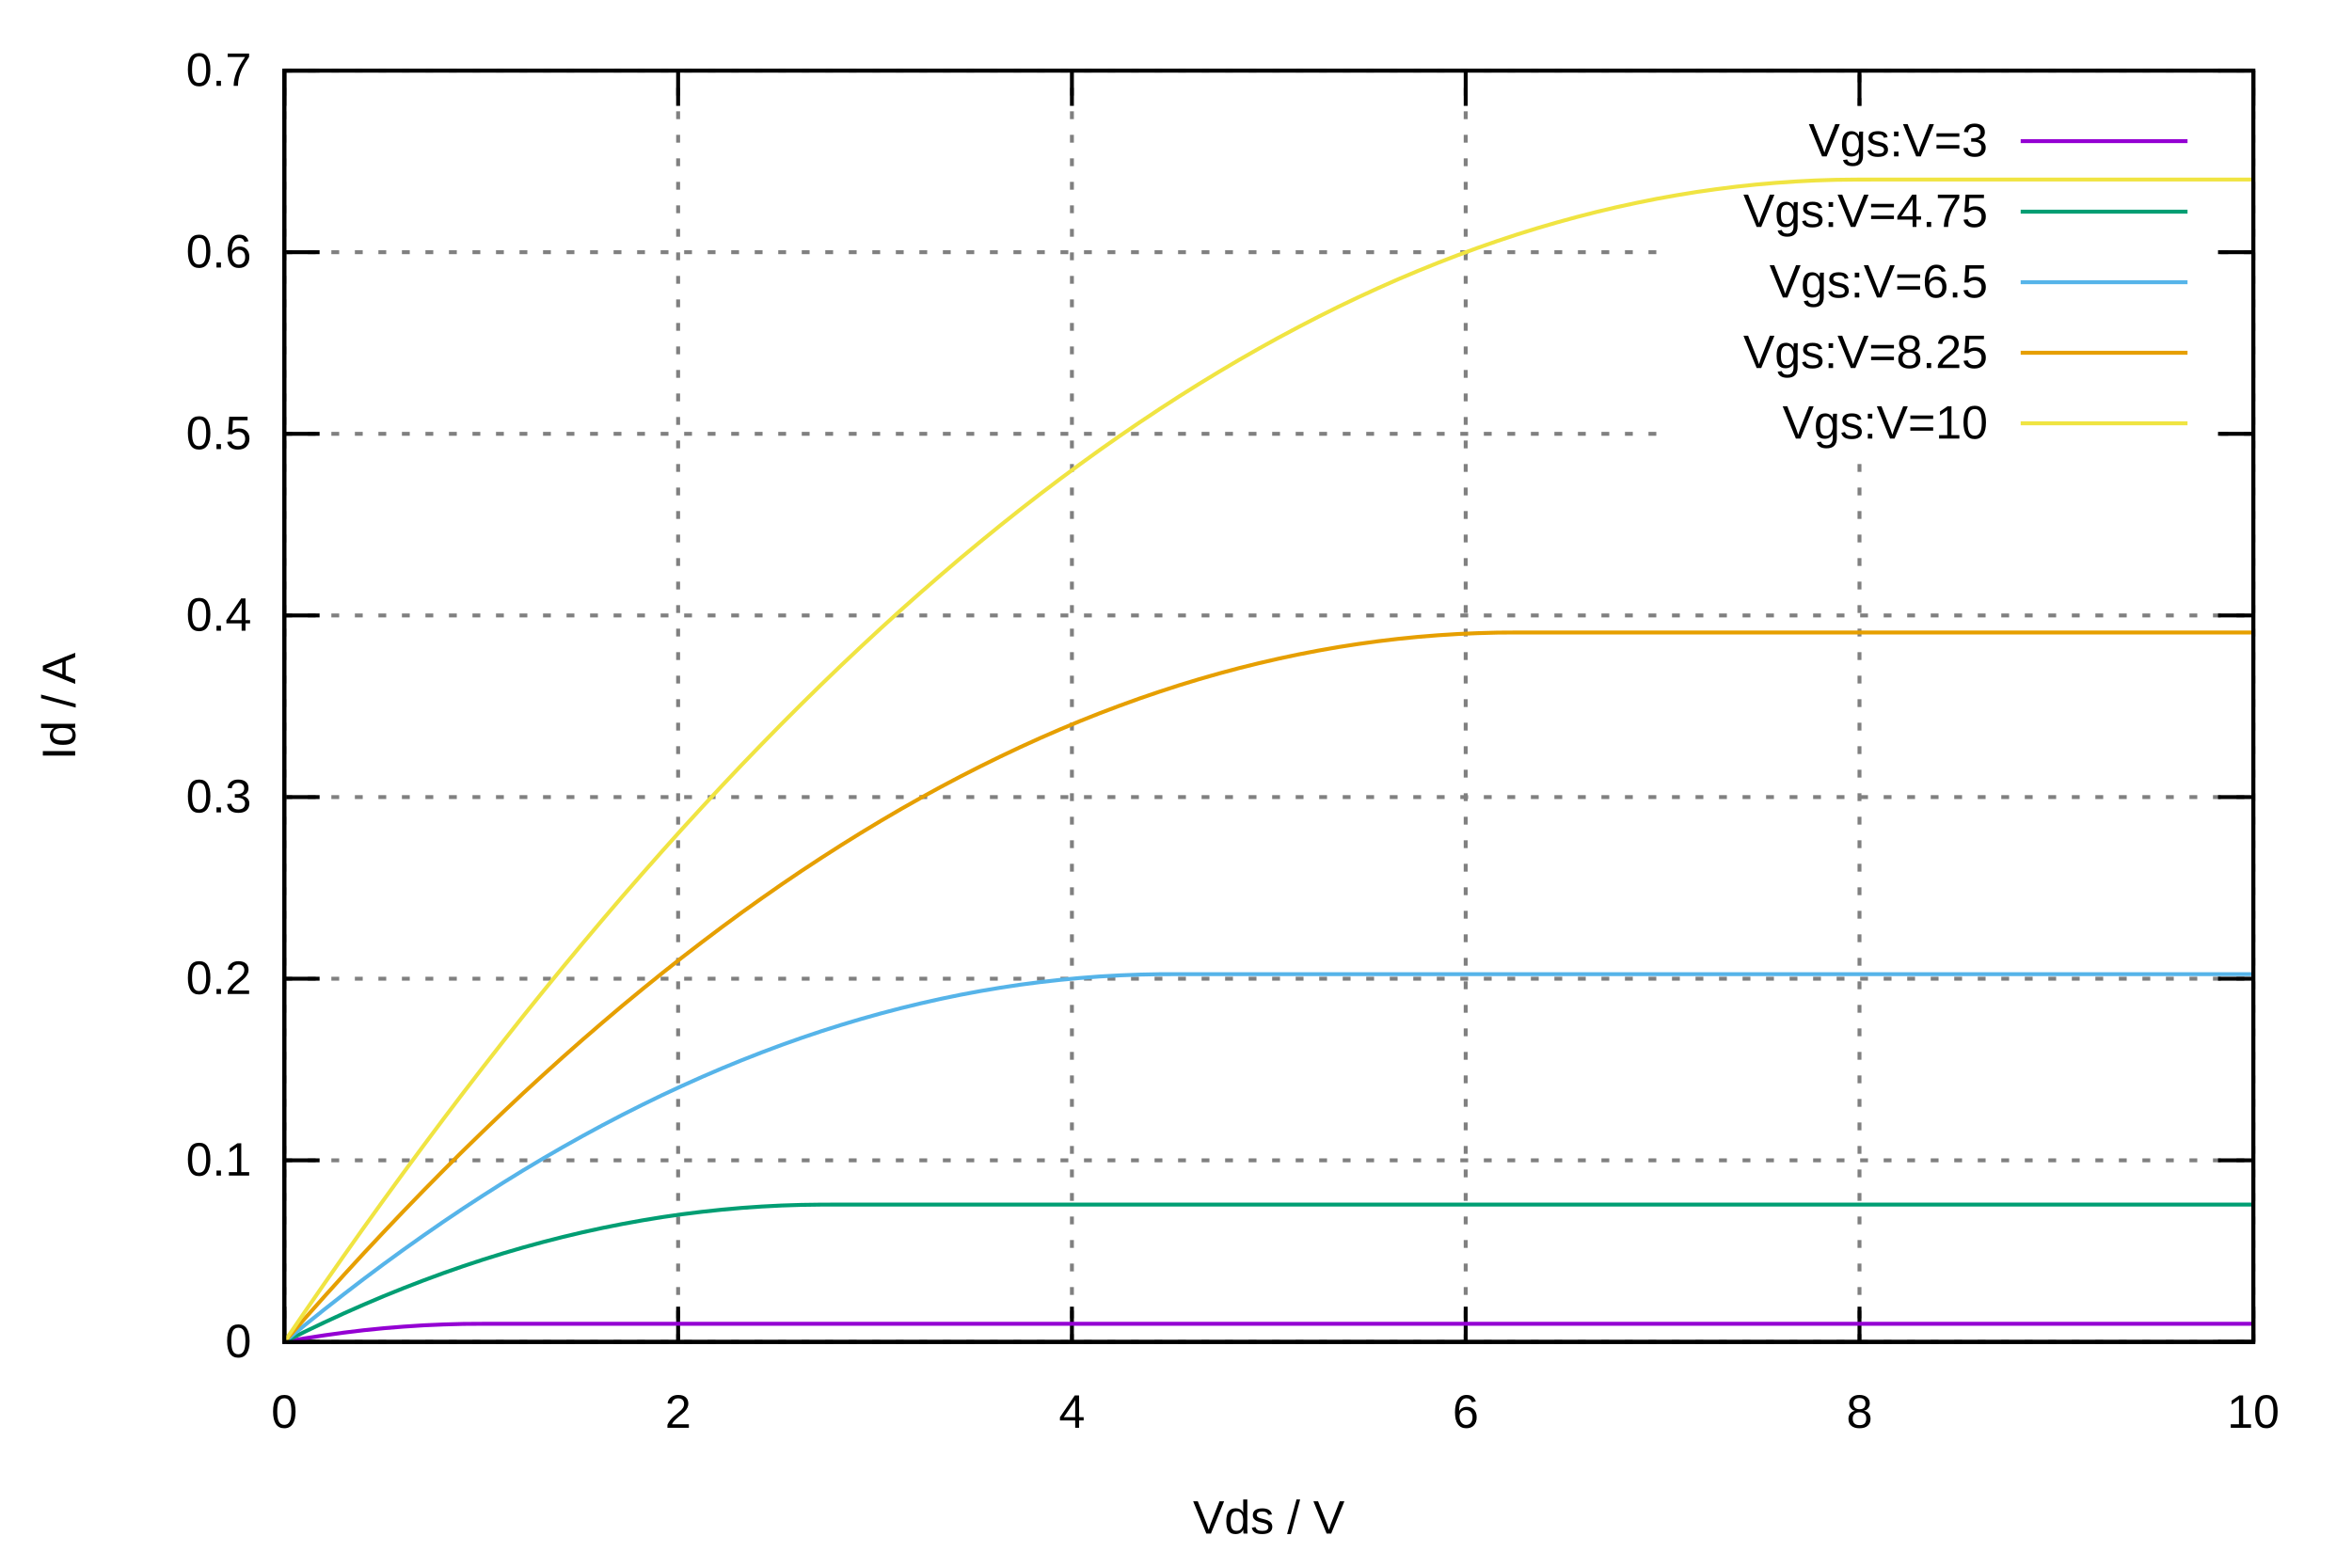
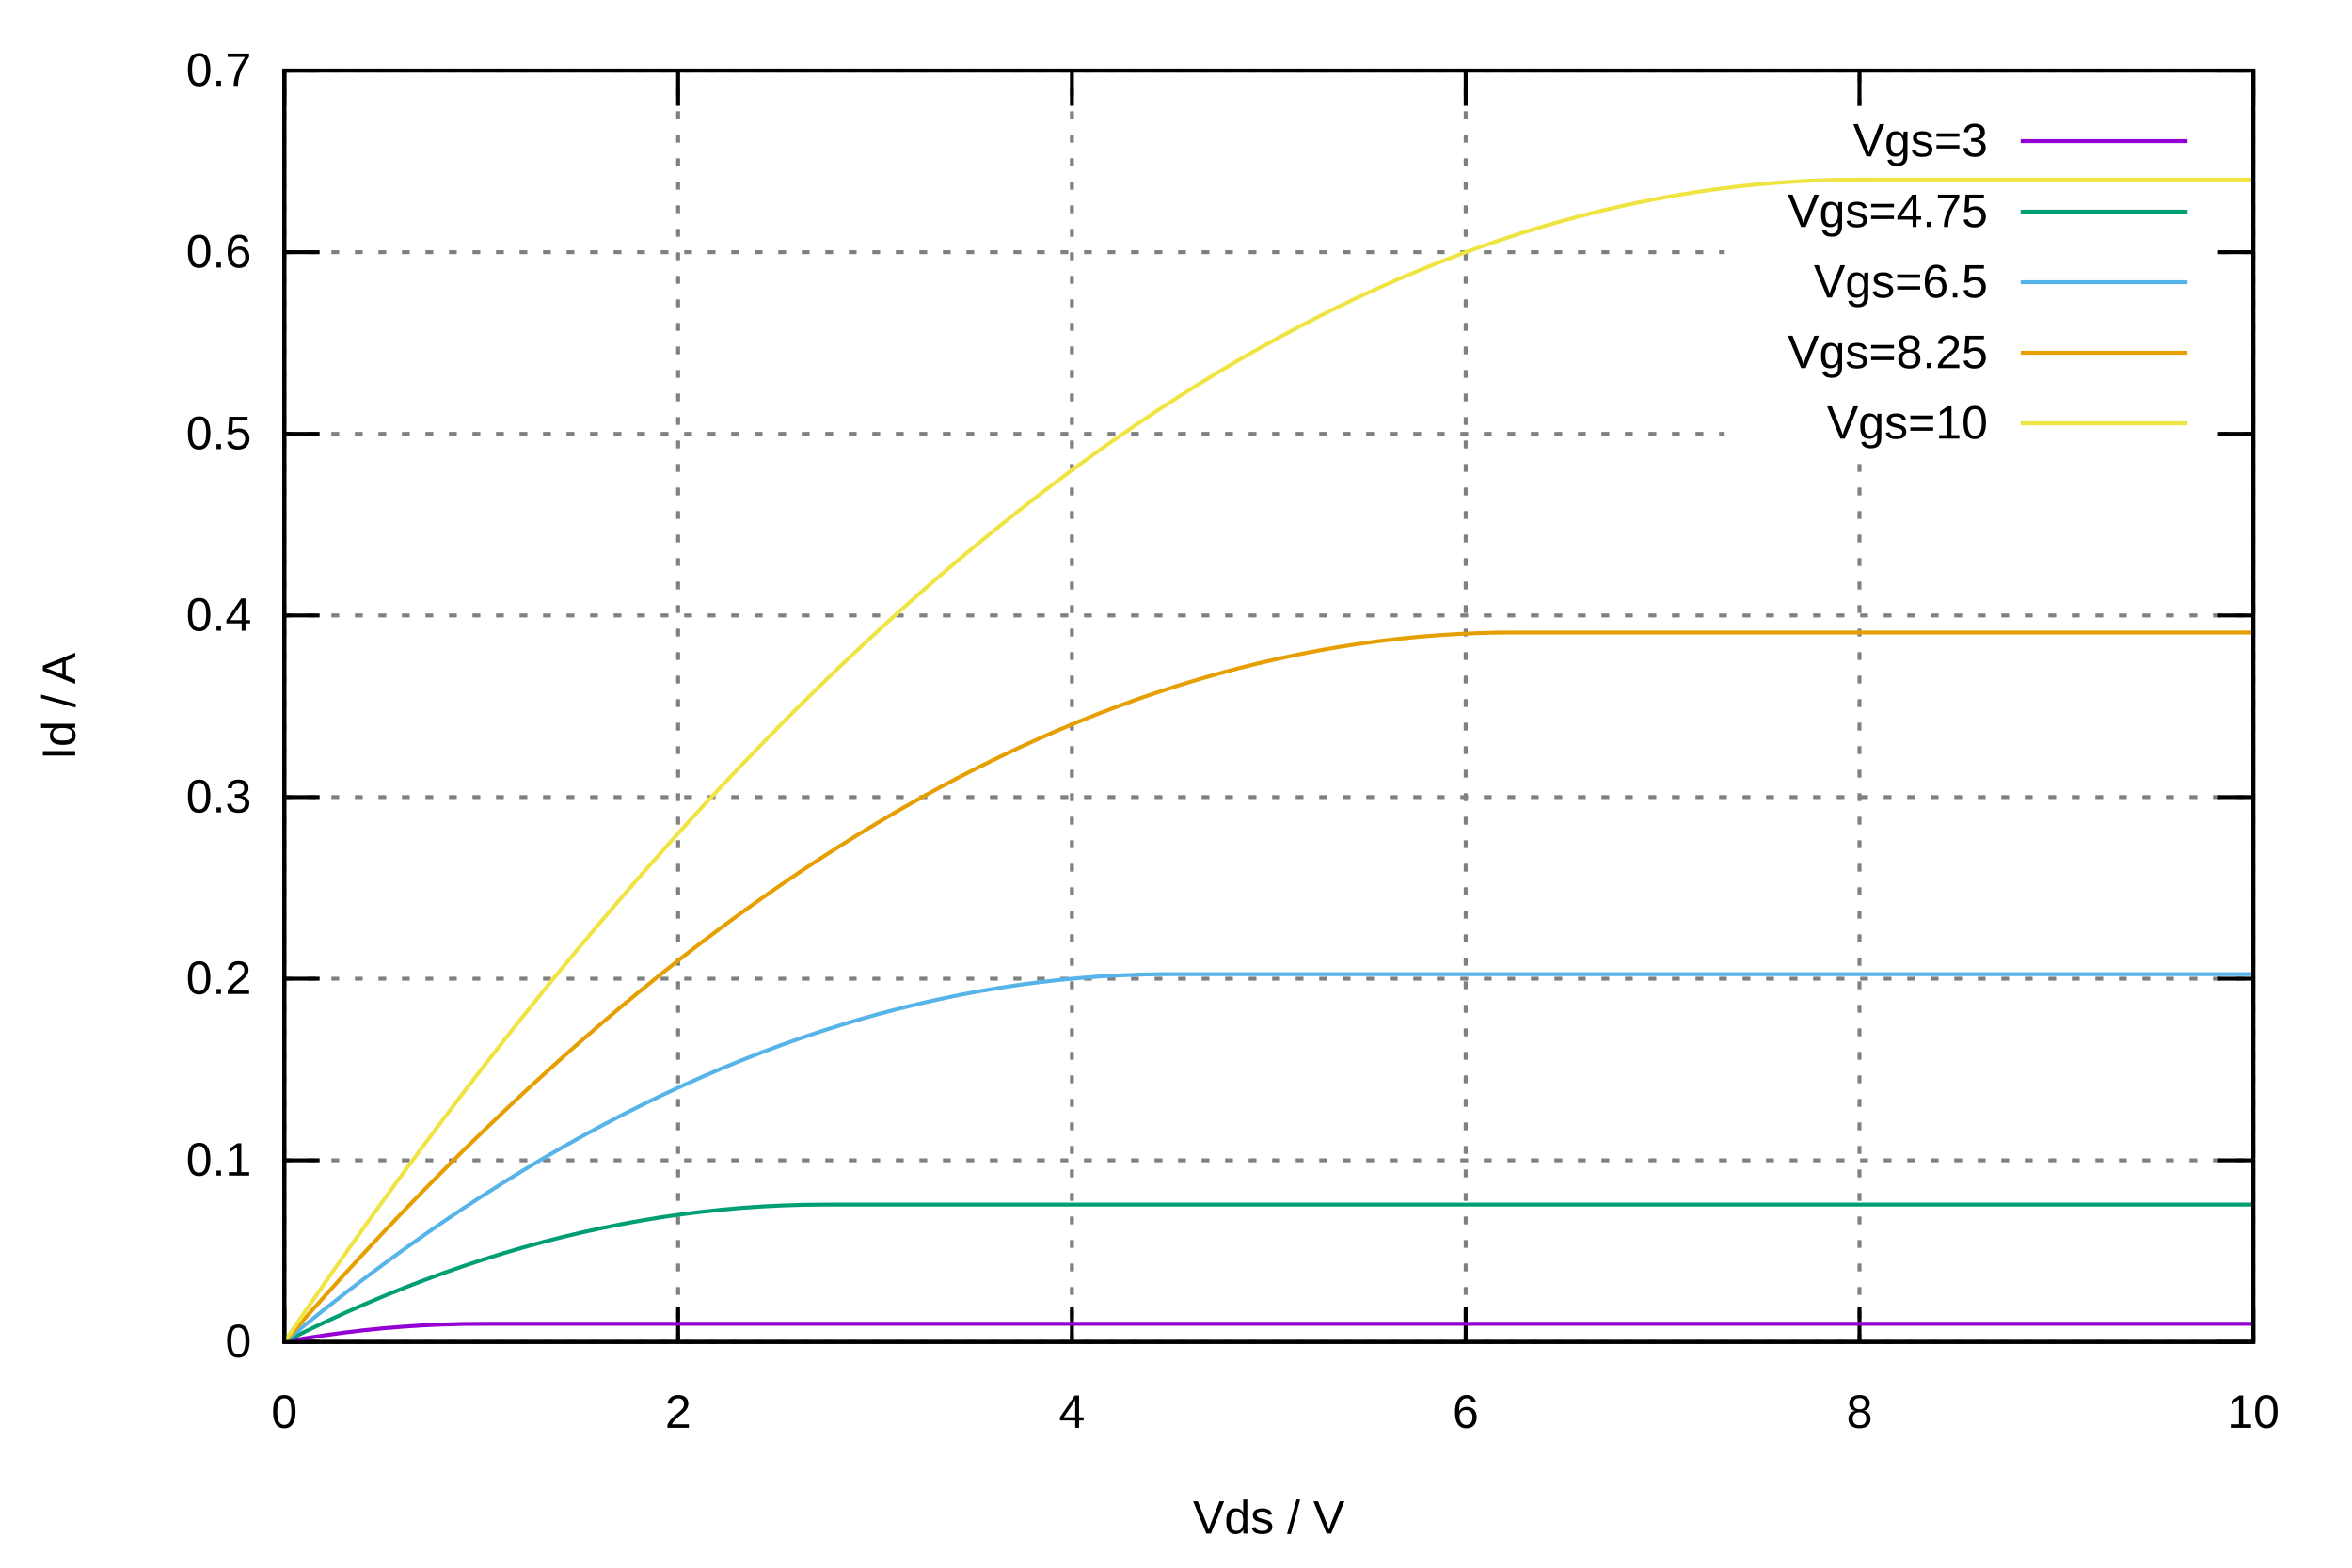
<svg xmlns="http://www.w3.org/2000/svg" xmlns:xlink="http://www.w3.org/1999/xlink" viewBox="0 0 600 400">
  <g id="gnuplot_canvas">
    <rect x="0" y="0" width="600" height="400" fill="none" />
    <defs>
      <circle id="gpDot" r="0.5" stroke-width="0.5" stroke="currentColor" />
      <path id="gpPt0" stroke-width="0.222" stroke="currentColor" d="M-1,0 h2 M0,-1 v2" />
      <path id="gpPt1" stroke-width="0.222" stroke="currentColor" d="M-1,-1 L1,1 M1,-1 L-1,1" />
      <path id="gpPt2" stroke-width="0.222" stroke="currentColor" d="M-1,0 L1,0 M0,-1 L0,1 M-1,-1 L1,1 M-1,1 L1,-1" />
      <rect id="gpPt3" stroke-width="0.222" stroke="currentColor" x="-1" y="-1" width="2" height="2" />
      <rect id="gpPt4" stroke-width="0.222" stroke="currentColor" fill="currentColor" x="-1" y="-1" width="2" height="2" />
      <circle id="gpPt5" stroke-width="0.222" stroke="currentColor" cx="0" cy="0" r="1" />
      <use xlink:href="#gpPt5" id="gpPt6" fill="currentColor" stroke="none" />
      <path id="gpPt7" stroke-width="0.222" stroke="currentColor" d="M0,-1.33 L-1.33,0.67 L1.33,0.67 z" />
      <use xlink:href="#gpPt7" id="gpPt8" fill="currentColor" stroke="none" />
      <use xlink:href="#gpPt7" id="gpPt9" stroke="currentColor" transform="rotate(180)" />
      <use xlink:href="#gpPt9" id="gpPt10" fill="currentColor" stroke="none" />
      <use xlink:href="#gpPt3" id="gpPt11" stroke="currentColor" transform="rotate(45)" />
      <use xlink:href="#gpPt11" id="gpPt12" fill="currentColor" stroke="none" />
      <path id="gpPt13" stroke-width="0.222" stroke="currentColor" d="M0,1.330 L1.265,0.411 L0.782,-1.067 L-0.782,-1.076 L-1.265,0.411 z" />
      <use xlink:href="#gpPt13" id="gpPt14" fill="currentColor" stroke="none" />
      <filter id="textbox" filterUnits="objectBoundingBox" x="0" y="0" height="1" width="1">
        <feFlood flood-color="white" flood-opacity="1" result="bgnd" />
        <feComposite in="SourceGraphic" in2="bgnd" operator="atop" />
      </filter>
      <filter id="greybox" filterUnits="objectBoundingBox" x="0" y="0" height="1" width="1">
        <feFlood flood-color="lightgrey" flood-opacity="1" result="grey" />
        <feComposite in="SourceGraphic" in2="grey" operator="atop" />
      </filter>
    </defs>
    <g fill="none" color="white" stroke="currentColor" stroke-width="1.00" stroke-linecap="butt" stroke-linejoin="miter">
</g>
    <g fill="none" color="black" stroke="currentColor" stroke-width="1.00" stroke-linecap="butt" stroke-linejoin="miter">
</g>
    <g fill="none" color="gray" stroke="currentColor" stroke-width="1.00" stroke-linecap="butt" stroke-linejoin="miter">
      <path stroke="gray" stroke-dasharray="2,4" class="gridline" d="M72.53,342.40 L574.82,342.40  " />
    </g>
    <g fill="none" color="black" stroke="currentColor" stroke-width="1.00" stroke-linecap="butt" stroke-linejoin="miter">
      <path stroke="black" d="M72.53,342.40 L81.53,342.40 M574.82,342.40 L565.82,342.40  " />
      <g transform="translate(64.14,346.30)" stroke="none" fill="black" font-family="Arial" font-size="12.00" text-anchor="end">
        <text>
          <tspan font-family="Arial"> 0</tspan>
        </text>
      </g>
    </g>
    <g fill="none" color="black" stroke="currentColor" stroke-width="1.00" stroke-linecap="butt" stroke-linejoin="miter">
</g>
    <g fill="none" color="gray" stroke="currentColor" stroke-width="1.00" stroke-linecap="butt" stroke-linejoin="miter">
      <path stroke="gray" stroke-dasharray="2,4" class="gridline" d="M72.53,296.06 L574.82,296.06  " />
    </g>
    <g fill="none" color="black" stroke="currentColor" stroke-width="1.00" stroke-linecap="butt" stroke-linejoin="miter">
      <path stroke="black" d="M72.53,296.06 L81.53,296.06 M574.82,296.06 L565.82,296.06  " />
      <g transform="translate(64.14,299.96)" stroke="none" fill="black" font-family="Arial" font-size="12.00" text-anchor="end">
        <text>
          <tspan font-family="Arial"> 0.1</tspan>
        </text>
      </g>
    </g>
    <g fill="none" color="black" stroke="currentColor" stroke-width="1.00" stroke-linecap="butt" stroke-linejoin="miter">
</g>
    <g fill="none" color="gray" stroke="currentColor" stroke-width="1.00" stroke-linecap="butt" stroke-linejoin="miter">
      <path stroke="gray" stroke-dasharray="2,4" class="gridline" d="M72.53,249.72 L574.82,249.72  " />
    </g>
    <g fill="none" color="black" stroke="currentColor" stroke-width="1.00" stroke-linecap="butt" stroke-linejoin="miter">
      <path stroke="black" d="M72.53,249.72 L81.53,249.72 M574.82,249.72 L565.82,249.72  " />
      <g transform="translate(64.14,253.62)" stroke="none" fill="black" font-family="Arial" font-size="12.00" text-anchor="end">
        <text>
          <tspan font-family="Arial"> 0.2</tspan>
        </text>
      </g>
    </g>
    <g fill="none" color="black" stroke="currentColor" stroke-width="1.00" stroke-linecap="butt" stroke-linejoin="miter">
</g>
    <g fill="none" color="gray" stroke="currentColor" stroke-width="1.00" stroke-linecap="butt" stroke-linejoin="miter">
      <path stroke="gray" stroke-dasharray="2,4" class="gridline" d="M72.53,203.38 L574.82,203.38  " />
    </g>
    <g fill="none" color="black" stroke="currentColor" stroke-width="1.00" stroke-linecap="butt" stroke-linejoin="miter">
      <path stroke="black" d="M72.53,203.38 L81.53,203.38 M574.82,203.38 L565.82,203.38  " />
      <g transform="translate(64.14,207.28)" stroke="none" fill="black" font-family="Arial" font-size="12.00" text-anchor="end">
        <text>
          <tspan font-family="Arial"> 0.3</tspan>
        </text>
      </g>
    </g>
    <g fill="none" color="black" stroke="currentColor" stroke-width="1.00" stroke-linecap="butt" stroke-linejoin="miter">
</g>
    <g fill="none" color="gray" stroke="currentColor" stroke-width="1.00" stroke-linecap="butt" stroke-linejoin="miter">
      <path stroke="gray" stroke-dasharray="2,4" class="gridline" d="M72.53,157.03 L574.82,157.03  " />
    </g>
    <g fill="none" color="black" stroke="currentColor" stroke-width="1.00" stroke-linecap="butt" stroke-linejoin="miter">
      <path stroke="black" d="M72.53,157.03 L81.53,157.03 M574.82,157.03 L565.82,157.03  " />
      <g transform="translate(64.14,160.93)" stroke="none" fill="black" font-family="Arial" font-size="12.00" text-anchor="end">
        <text>
          <tspan font-family="Arial"> 0.4</tspan>
        </text>
      </g>
    </g>
    <g fill="none" color="black" stroke="currentColor" stroke-width="1.00" stroke-linecap="butt" stroke-linejoin="miter">
</g>
    <g fill="none" color="gray" stroke="currentColor" stroke-width="1.00" stroke-linecap="butt" stroke-linejoin="miter">
-       <path stroke="gray" stroke-dasharray="2,4" class="gridline" d="M72.53,110.69 L423.19,110.69 M566.43,110.69 L574.82,110.69  " />
+       <path stroke="gray" stroke-dasharray="2,4" class="gridline" d="M72.53,110.69 L439.97,110.69 M566.43,110.69 L574.82,110.69  " />
    </g>
    <g fill="none" color="black" stroke="currentColor" stroke-width="1.00" stroke-linecap="butt" stroke-linejoin="miter">
      <path stroke="black" d="M72.53,110.69 L81.53,110.69 M574.82,110.69 L565.82,110.69  " />
      <g transform="translate(64.14,114.59)" stroke="none" fill="black" font-family="Arial" font-size="12.00" text-anchor="end">
        <text>
          <tspan font-family="Arial"> 0.5</tspan>
        </text>
      </g>
    </g>
    <g fill="none" color="black" stroke="currentColor" stroke-width="1.00" stroke-linecap="butt" stroke-linejoin="miter">
</g>
    <g fill="none" color="gray" stroke="currentColor" stroke-width="1.00" stroke-linecap="butt" stroke-linejoin="miter">
-       <path stroke="gray" stroke-dasharray="2,4" class="gridline" d="M72.53,64.35 L423.19,64.35 M566.43,64.35 L574.82,64.35  " />
+       <path stroke="gray" stroke-dasharray="2,4" class="gridline" d="M72.53,64.35 L439.97,64.35 M566.43,64.35 L574.82,64.35  " />
    </g>
    <g fill="none" color="black" stroke="currentColor" stroke-width="1.00" stroke-linecap="butt" stroke-linejoin="miter">
      <path stroke="black" d="M72.53,64.35 L81.53,64.35 M574.82,64.35 L565.82,64.35  " />
      <g transform="translate(64.14,68.25)" stroke="none" fill="black" font-family="Arial" font-size="12.00" text-anchor="end">
        <text>
          <tspan font-family="Arial"> 0.6</tspan>
        </text>
      </g>
    </g>
    <g fill="none" color="black" stroke="currentColor" stroke-width="1.00" stroke-linecap="butt" stroke-linejoin="miter">
</g>
    <g fill="none" color="gray" stroke="currentColor" stroke-width="1.00" stroke-linecap="butt" stroke-linejoin="miter">
      <path stroke="gray" stroke-dasharray="2,4" class="gridline" d="M72.53,18.01 L574.82,18.01  " />
    </g>
    <g fill="none" color="black" stroke="currentColor" stroke-width="1.00" stroke-linecap="butt" stroke-linejoin="miter">
      <path stroke="black" d="M72.53,18.01 L81.53,18.01 M574.82,18.01 L565.82,18.01  " />
      <g transform="translate(64.14,21.91)" stroke="none" fill="black" font-family="Arial" font-size="12.00" text-anchor="end">
        <text>
          <tspan font-family="Arial"> 0.7</tspan>
        </text>
      </g>
    </g>
    <g fill="none" color="black" stroke="currentColor" stroke-width="1.00" stroke-linecap="butt" stroke-linejoin="miter">
</g>
    <g fill="none" color="gray" stroke="currentColor" stroke-width="1.00" stroke-linecap="butt" stroke-linejoin="miter">
      <path stroke="gray" stroke-dasharray="2,4" class="gridline" d="M72.53,342.40 L72.53,18.01  " />
    </g>
    <g fill="none" color="black" stroke="currentColor" stroke-width="1.00" stroke-linecap="butt" stroke-linejoin="miter">
      <path stroke="black" d="M72.53,342.40 L72.53,333.40 M72.53,18.01 L72.53,27.01  " />
      <g transform="translate(72.53,364.30)" stroke="none" fill="black" font-family="Arial" font-size="12.00" text-anchor="middle">
        <text>
          <tspan font-family="Arial"> 0</tspan>
        </text>
      </g>
    </g>
    <g fill="none" color="black" stroke="currentColor" stroke-width="1.00" stroke-linecap="butt" stroke-linejoin="miter">
</g>
    <g fill="none" color="gray" stroke="currentColor" stroke-width="1.00" stroke-linecap="butt" stroke-linejoin="miter">
      <path stroke="gray" stroke-dasharray="2,4" class="gridline" d="M172.99,342.40 L172.99,18.01  " />
    </g>
    <g fill="none" color="black" stroke="currentColor" stroke-width="1.00" stroke-linecap="butt" stroke-linejoin="miter">
      <path stroke="black" d="M172.99,342.40 L172.99,333.40 M172.99,18.01 L172.99,27.01  " />
      <g transform="translate(172.99,364.30)" stroke="none" fill="black" font-family="Arial" font-size="12.00" text-anchor="middle">
        <text>
          <tspan font-family="Arial"> 2</tspan>
        </text>
      </g>
    </g>
    <g fill="none" color="black" stroke="currentColor" stroke-width="1.00" stroke-linecap="butt" stroke-linejoin="miter">
</g>
    <g fill="none" color="gray" stroke="currentColor" stroke-width="1.00" stroke-linecap="butt" stroke-linejoin="miter">
      <path stroke="gray" stroke-dasharray="2,4" class="gridline" d="M273.45,342.40 L273.45,18.01  " />
    </g>
    <g fill="none" color="black" stroke="currentColor" stroke-width="1.00" stroke-linecap="butt" stroke-linejoin="miter">
      <path stroke="black" d="M273.45,342.40 L273.45,333.40 M273.45,18.01 L273.45,27.01  " />
      <g transform="translate(273.45,364.30)" stroke="none" fill="black" font-family="Arial" font-size="12.00" text-anchor="middle">
        <text>
          <tspan font-family="Arial"> 4</tspan>
        </text>
      </g>
    </g>
    <g fill="none" color="black" stroke="currentColor" stroke-width="1.00" stroke-linecap="butt" stroke-linejoin="miter">
</g>
    <g fill="none" color="gray" stroke="currentColor" stroke-width="1.00" stroke-linecap="butt" stroke-linejoin="miter">
      <path stroke="gray" stroke-dasharray="2,4" class="gridline" d="M373.90,342.40 L373.90,18.01  " />
    </g>
    <g fill="none" color="black" stroke="currentColor" stroke-width="1.00" stroke-linecap="butt" stroke-linejoin="miter">
      <path stroke="black" d="M373.90,342.40 L373.90,333.40 M373.90,18.01 L373.90,27.01  " />
      <g transform="translate(373.90,364.30)" stroke="none" fill="black" font-family="Arial" font-size="12.00" text-anchor="middle">
        <text>
          <tspan font-family="Arial"> 6</tspan>
        </text>
      </g>
    </g>
    <g fill="none" color="black" stroke="currentColor" stroke-width="1.00" stroke-linecap="butt" stroke-linejoin="miter">
</g>
    <g fill="none" color="gray" stroke="currentColor" stroke-width="1.00" stroke-linecap="butt" stroke-linejoin="miter">
      <path stroke="gray" stroke-dasharray="2,4" class="gridline" d="M474.36,342.40 L474.36,117.01 M474.36,27.01 L474.36,18.01  " />
    </g>
    <g fill="none" color="black" stroke="currentColor" stroke-width="1.00" stroke-linecap="butt" stroke-linejoin="miter">
      <path stroke="black" d="M474.36,342.40 L474.36,333.40 M474.36,18.01 L474.36,27.01  " />
      <g transform="translate(474.36,364.30)" stroke="none" fill="black" font-family="Arial" font-size="12.00" text-anchor="middle">
        <text>
          <tspan font-family="Arial"> 8</tspan>
        </text>
      </g>
    </g>
    <g fill="none" color="black" stroke="currentColor" stroke-width="1.00" stroke-linecap="butt" stroke-linejoin="miter">
</g>
    <g fill="none" color="gray" stroke="currentColor" stroke-width="1.00" stroke-linecap="butt" stroke-linejoin="miter">
      <path stroke="gray" stroke-dasharray="2,4" class="gridline" d="M574.82,342.40 L574.82,18.01  " />
    </g>
    <g fill="none" color="black" stroke="currentColor" stroke-width="1.00" stroke-linecap="butt" stroke-linejoin="miter">
      <path stroke="black" d="M574.82,342.40 L574.82,333.40 M574.82,18.01 L574.82,27.01  " />
      <g transform="translate(574.82,364.30)" stroke="none" fill="black" font-family="Arial" font-size="12.00" text-anchor="middle">
        <text>
          <tspan font-family="Arial"> 10</tspan>
        </text>
      </g>
    </g>
    <g fill="none" color="black" stroke="currentColor" stroke-width="1.00" stroke-linecap="butt" stroke-linejoin="miter">
</g>
    <g fill="none" color="black" stroke="currentColor" stroke-width="1.00" stroke-linecap="butt" stroke-linejoin="miter">
      <path stroke="black" d="M72.53,18.01 L72.53,342.40 L574.82,342.40 L574.82,18.01 L72.53,18.01 Z  " />
    </g>
    <g fill="none" color="black" stroke="currentColor" stroke-width="1.00" stroke-linecap="butt" stroke-linejoin="miter">
      <g transform="translate(19.18,180.21) rotate(270)" stroke="none" fill="black" font-family="Arial" font-size="12.00" text-anchor="middle">
        <text>
          <tspan font-family="Arial">Id / A</tspan>
        </text>
      </g>
    </g>
    <g fill="none" color="black" stroke="currentColor" stroke-width="1.00" stroke-linecap="butt" stroke-linejoin="miter">
      <g transform="translate(323.67,391.30)" stroke="none" fill="black" font-family="Arial" font-size="12.00" text-anchor="middle">
        <text>
          <tspan font-family="Arial">Vds / V</tspan>
        </text>
      </g>
    </g>
    <g fill="none" color="black" stroke="currentColor" stroke-width="1.00" stroke-linecap="butt" stroke-linejoin="miter">
</g>
    <g id="gnuplot_plot_1">
      <g fill="none" color="black" stroke="currentColor" stroke-width="1.00" stroke-linecap="butt" stroke-linejoin="miter">
        <g transform="translate(507.09,39.91)" stroke="none" fill="black" font-family="Arial" font-size="12.00" text-anchor="end">
          <text>
-             <tspan font-family="Arial">Vgs:V=3</tspan>
+             <tspan font-family="Arial">Vgs=3</tspan>
          </text>
        </g>
      </g>
      <g fill="none" color="black" stroke="currentColor" stroke-width="1.00" stroke-linecap="butt" stroke-linejoin="miter">
        <path stroke="rgb(148,   0, 211)" d="M515.48,36.01 L558.04,36.01 M72.53,342.40 L77.60,341.51 L82.68,340.72 L87.75,340.02 L92.82,339.41 L97.90,338.90   L102.97,338.49 L108.05,338.16 L113.12,337.94 L118.19,337.80 L123.27,337.77 L128.34,337.77 L133.41,337.77 L138.49,337.77   L143.56,337.77 L148.63,337.77 L153.71,337.77 L158.78,337.77 L163.86,337.77 L168.93,337.77 L174.00,337.77 L179.08,337.77   L184.15,337.77 L189.22,337.77 L194.30,337.77 L199.37,337.77 L204.44,337.77 L209.52,337.77 L214.59,337.77 L219.67,337.77   L224.74,337.77 L229.81,337.77 L234.89,337.77 L239.96,337.77 L245.03,337.77 L250.11,337.77 L255.18,337.77 L260.25,337.77   L265.33,337.77 L270.40,337.77 L275.48,337.77 L280.55,337.77 L285.62,337.77 L290.70,337.77 L295.77,337.77 L300.84,337.77   L305.92,337.77 L310.99,337.77 L316.06,337.77 L321.14,337.77 L326.21,337.77 L331.29,337.77 L336.36,337.77 L341.43,337.77   L346.51,337.77 L351.58,337.77 L356.65,337.77 L361.73,337.77 L366.80,337.77 L371.87,337.77 L376.95,337.77 L382.02,337.77   L387.10,337.77 L392.17,337.77 L397.24,337.77 L402.32,337.77 L407.39,337.77 L412.46,337.77 L417.54,337.77 L422.61,337.77   L427.68,337.77 L432.76,337.77 L437.83,337.77 L442.91,337.77 L447.98,337.77 L453.05,337.77 L458.13,337.77 L463.20,337.77   L468.27,337.77 L473.35,337.77 L478.42,337.77 L483.49,337.77 L488.57,337.77 L493.64,337.77 L498.72,337.77 L503.79,337.77   L508.86,337.77 L513.94,337.77 L519.01,337.77 L524.08,337.77 L529.16,337.77 L534.23,337.77 L539.30,337.77 L544.38,337.77   L549.45,337.77 L554.53,337.77 L559.60,337.77 L564.67,337.77 L569.75,337.77 L574.82,337.77  " />
      </g>
    </g>
    <g id="gnuplot_plot_2">
      <g fill="none" color="black" stroke="currentColor" stroke-width="1.00" stroke-linecap="butt" stroke-linejoin="miter">
        <g transform="translate(507.09,57.91)" stroke="none" fill="black" font-family="Arial" font-size="12.00" text-anchor="end">
          <text>
-             <tspan font-family="Arial">Vgs:V=4.75</tspan>
+             <tspan font-family="Arial">Vgs=4.75</tspan>
          </text>
        </g>
      </g>
      <g fill="none" color="black" stroke="currentColor" stroke-width="1.00" stroke-linecap="butt" stroke-linejoin="miter">
        <path stroke="rgb(  0, 158, 115)" d="M515.48,54.01 L558.04,54.01 M72.53,342.40 L77.60,339.87 L82.68,337.44 L87.75,335.10 L92.82,332.86 L97.90,330.71   L102.97,328.66 L108.05,326.70 L113.12,324.83 L118.19,323.06 L123.27,321.38 L128.34,319.80 L133.41,318.31 L138.49,316.92   L143.56,315.62 L148.63,314.42 L153.71,313.31 L158.78,312.30 L163.86,311.38 L168.93,310.55 L174.00,309.82 L179.08,309.19   L184.15,308.65 L189.22,308.20 L194.30,307.85 L199.37,307.59 L204.44,307.43 L209.52,307.36 L214.59,307.35 L219.67,307.35   L224.74,307.35 L229.81,307.35 L234.89,307.35 L239.96,307.35 L245.03,307.35 L250.11,307.35 L255.18,307.35 L260.25,307.35   L265.33,307.35 L270.40,307.35 L275.48,307.35 L280.55,307.35 L285.62,307.35 L290.70,307.35 L295.77,307.35 L300.84,307.35   L305.92,307.35 L310.99,307.35 L316.06,307.35 L321.14,307.35 L326.21,307.35 L331.29,307.35 L336.36,307.35 L341.43,307.35   L346.51,307.35 L351.58,307.35 L356.65,307.35 L361.73,307.35 L366.80,307.35 L371.87,307.35 L376.95,307.35 L382.02,307.35   L387.10,307.35 L392.17,307.35 L397.24,307.35 L402.32,307.35 L407.39,307.35 L412.46,307.35 L417.54,307.35 L422.61,307.35   L427.68,307.35 L432.76,307.35 L437.83,307.35 L442.91,307.35 L447.98,307.35 L453.05,307.35 L458.13,307.35 L463.20,307.35   L468.27,307.35 L473.35,307.35 L478.42,307.35 L483.49,307.35 L488.57,307.35 L493.64,307.35 L498.72,307.35 L503.79,307.35   L508.86,307.35 L513.94,307.35 L519.01,307.35 L524.08,307.35 L529.16,307.35 L534.23,307.35 L539.30,307.35 L544.38,307.35   L549.45,307.35 L554.53,307.35 L559.60,307.35 L564.67,307.35 L569.75,307.35 L574.82,307.35  " />
      </g>
    </g>
    <g id="gnuplot_plot_3">
      <g fill="none" color="black" stroke="currentColor" stroke-width="1.00" stroke-linecap="butt" stroke-linejoin="miter">
        <g transform="translate(507.09,75.91)" stroke="none" fill="black" font-family="Arial" font-size="12.00" text-anchor="end">
          <text>
-             <tspan font-family="Arial">Vgs:V=6.5</tspan>
+             <tspan font-family="Arial">Vgs=6.5</tspan>
          </text>
        </g>
      </g>
      <g fill="none" color="black" stroke="currentColor" stroke-width="1.00" stroke-linecap="butt" stroke-linejoin="miter">
        <path stroke="rgb( 86, 180, 233)" d="M515.48,72.01 L558.04,72.01 M72.53,342.40 L77.60,338.23 L82.68,334.16 L87.75,330.19 L92.82,326.31 L97.90,322.52   L102.97,318.83 L108.05,315.23 L113.12,311.72 L118.19,308.31 L123.27,305.00 L128.34,301.78 L133.41,298.65 L138.49,295.62   L143.56,292.69 L148.63,289.85 L153.71,287.10 L158.78,284.45 L163.86,281.89 L168.93,279.42 L174.00,277.06 L179.08,274.78   L184.15,272.60 L189.22,270.52 L194.30,268.53 L199.37,266.63 L204.44,264.83 L209.52,263.12 L214.59,261.51 L219.67,259.99   L224.74,258.57 L229.81,257.24 L234.89,256.01 L239.96,254.87 L245.03,253.82 L250.11,252.87 L255.18,252.02 L260.25,251.25   L265.33,250.59 L270.40,250.02 L275.48,249.54 L280.55,249.15 L285.62,248.87 L290.70,248.67 L295.77,248.57 L300.84,248.56   L305.92,248.56 L310.99,248.56 L316.06,248.56 L321.14,248.56 L326.21,248.56 L331.29,248.56 L336.36,248.56 L341.43,248.56   L346.51,248.56 L351.58,248.56 L356.65,248.56 L361.73,248.56 L366.80,248.56 L371.87,248.56 L376.95,248.56 L382.02,248.56   L387.10,248.56 L392.17,248.56 L397.24,248.56 L402.32,248.56 L407.39,248.56 L412.46,248.56 L417.54,248.56 L422.61,248.56   L427.68,248.56 L432.76,248.56 L437.83,248.56 L442.91,248.56 L447.98,248.56 L453.05,248.56 L458.13,248.56 L463.20,248.56   L468.27,248.56 L473.35,248.56 L478.42,248.56 L483.49,248.56 L488.57,248.56 L493.64,248.56 L498.72,248.56 L503.79,248.56   L508.86,248.56 L513.94,248.56 L519.01,248.56 L524.08,248.56 L529.16,248.56 L534.23,248.56 L539.30,248.56 L544.38,248.56   L549.45,248.56 L554.53,248.56 L559.60,248.56 L564.67,248.56 L569.75,248.56 L574.82,248.56  " />
      </g>
    </g>
    <g id="gnuplot_plot_4">
      <g fill="none" color="black" stroke="currentColor" stroke-width="1.00" stroke-linecap="butt" stroke-linejoin="miter">
        <g transform="translate(507.09,93.91)" stroke="none" fill="black" font-family="Arial" font-size="12.00" text-anchor="end">
          <text>
-             <tspan font-family="Arial">Vgs:V=8.25</tspan>
+             <tspan font-family="Arial">Vgs=8.25</tspan>
          </text>
        </g>
      </g>
      <g fill="none" color="black" stroke="currentColor" stroke-width="1.00" stroke-linecap="butt" stroke-linejoin="miter">
        <path stroke="rgb(230, 159,   0)" d="M515.48,90.01 L558.04,90.01 M72.53,342.40 L77.60,336.60 L82.68,330.89 L87.75,325.27 L92.82,319.75 L97.90,314.33   L102.97,309.00 L108.05,303.76 L113.12,298.62 L118.19,293.57 L123.27,288.62 L128.34,283.76 L133.41,278.99 L138.49,274.33   L143.56,269.75 L148.63,265.27 L153.71,260.89 L158.78,256.59 L163.86,252.40 L168.93,248.30 L174.00,244.29 L179.08,240.38   L184.15,236.56 L189.22,232.83 L194.30,229.21 L199.37,225.67 L204.44,222.23 L209.52,218.89 L214.59,215.64 L219.67,212.48   L224.74,209.42 L229.81,206.45 L234.89,203.58 L239.96,200.80 L245.03,198.12 L250.11,195.53 L255.18,193.04 L260.25,190.64   L265.33,188.33 L270.40,186.12 L275.48,184.00 L280.55,181.98 L285.62,180.06 L290.70,178.22 L295.77,176.49 L300.84,174.84   L305.92,173.29 L310.99,171.84 L316.06,170.48 L321.14,169.22 L326.21,168.05 L331.29,166.97 L336.36,165.99 L341.43,165.10   L346.51,164.31 L351.58,163.61 L356.65,163.01 L361.73,162.50 L366.80,162.09 L371.87,161.77 L376.95,161.55 L382.02,161.41   L387.10,161.38 L392.17,161.38 L397.24,161.38 L402.32,161.38 L407.39,161.38 L412.46,161.38 L417.54,161.38 L422.61,161.38   L427.68,161.38 L432.76,161.38 L437.83,161.38 L442.91,161.38 L447.98,161.38 L453.05,161.38 L458.13,161.38 L463.20,161.38   L468.27,161.38 L473.35,161.38 L478.42,161.38 L483.49,161.38 L488.57,161.38 L493.64,161.38 L498.72,161.38 L503.79,161.38   L508.86,161.38 L513.94,161.38 L519.01,161.38 L524.08,161.38 L529.16,161.38 L534.23,161.38 L539.30,161.38 L544.38,161.38   L549.45,161.38 L554.53,161.38 L559.60,161.38 L564.67,161.38 L569.75,161.38 L574.82,161.38  " />
      </g>
    </g>
    <g id="gnuplot_plot_5">
      <g fill="none" color="black" stroke="currentColor" stroke-width="1.00" stroke-linecap="butt" stroke-linejoin="miter">
        <g transform="translate(507.09,111.91)" stroke="none" fill="black" font-family="Arial" font-size="12.00" text-anchor="end">
          <text>
-             <tspan font-family="Arial">Vgs:V=10</tspan>
+             <tspan font-family="Arial">Vgs=10</tspan>
          </text>
        </g>
      </g>
      <g fill="none" color="black" stroke="currentColor" stroke-width="1.00" stroke-linecap="butt" stroke-linejoin="miter">
        <path stroke="rgb(240, 228,  66)" d="M515.48,108.01 L558.04,108.01 M72.53,342.40 L77.60,334.96 L82.68,327.61 L87.75,320.36 L92.82,313.20 L97.90,306.13   L102.97,299.17 L108.05,292.29 L113.12,285.51 L118.19,278.82 L123.27,272.23 L128.34,265.74 L133.41,259.33 L138.49,253.03   L143.56,246.81 L148.63,240.70 L153.71,234.67 L158.78,228.74 L163.86,222.91 L168.93,217.17 L174.00,211.52 L179.08,205.97   L184.15,200.52 L189.22,195.15 L194.30,189.89 L199.37,184.71 L204.44,179.64 L209.52,174.65 L214.59,169.76 L219.67,164.97   L224.74,160.27 L229.81,155.66 L234.89,151.15 L239.96,146.74 L245.03,142.41 L250.11,138.19 L255.18,134.06 L260.25,130.02   L265.33,126.07 L270.40,122.23 L275.48,118.47 L280.55,114.81 L285.62,111.25 L290.70,107.78 L295.77,104.40 L300.84,101.12   L305.92,97.93 L310.99,94.84 L316.06,91.84 L321.14,88.94 L326.21,86.13 L331.29,83.42 L336.36,80.80 L341.43,78.27   L346.51,75.84 L351.58,73.51 L356.65,71.26 L361.73,69.12 L366.80,67.07 L371.87,65.11 L376.95,63.25 L382.02,61.48   L387.10,59.80 L392.17,58.22 L397.24,56.74 L402.32,55.35 L407.39,54.05 L412.46,52.85 L417.54,51.75 L422.61,50.73   L427.68,49.82 L432.76,48.99 L437.83,48.27 L442.91,47.63 L447.98,47.09 L453.05,46.65 L458.13,46.30 L463.20,46.04   L468.27,45.88 L473.35,45.82 L478.42,45.81 L483.49,45.81 L488.57,45.81 L493.64,45.81 L498.72,45.81 L503.79,45.81   L508.86,45.81 L513.94,45.81 L519.01,45.81 L524.08,45.81 L529.16,45.81 L534.23,45.81 L539.30,45.81 L544.38,45.81   L549.45,45.81 L554.53,45.81 L559.60,45.81 L564.67,45.81 L569.75,45.81 L574.82,45.81  " />
      </g>
    </g>
    <g id="gnuplot_plot_6">
      <g fill="none" color="black" stroke="currentColor" stroke-width="1.00" stroke-linecap="butt" stroke-linejoin="miter">
</g>
    </g>
    <g fill="none" color="white" stroke="rgb(  0, 114, 178)" stroke-width="2.00" stroke-linecap="butt" stroke-linejoin="miter">
</g>
    <g fill="none" color="black" stroke="currentColor" stroke-width="2.00" stroke-linecap="butt" stroke-linejoin="miter">
</g>
    <g fill="none" color="black" stroke="black" stroke-width="1.00" stroke-linecap="butt" stroke-linejoin="miter">
</g>
    <g fill="none" color="black" stroke="currentColor" stroke-width="1.00" stroke-linecap="butt" stroke-linejoin="miter">
      <path stroke="black" d="M72.53,18.01 L72.53,342.40 L574.82,342.40 L574.82,18.01 L72.53,18.01 Z  " />
    </g>
    <g fill="none" color="black" stroke="currentColor" stroke-width="1.00" stroke-linecap="butt" stroke-linejoin="miter">
</g>
  </g>
</svg>
